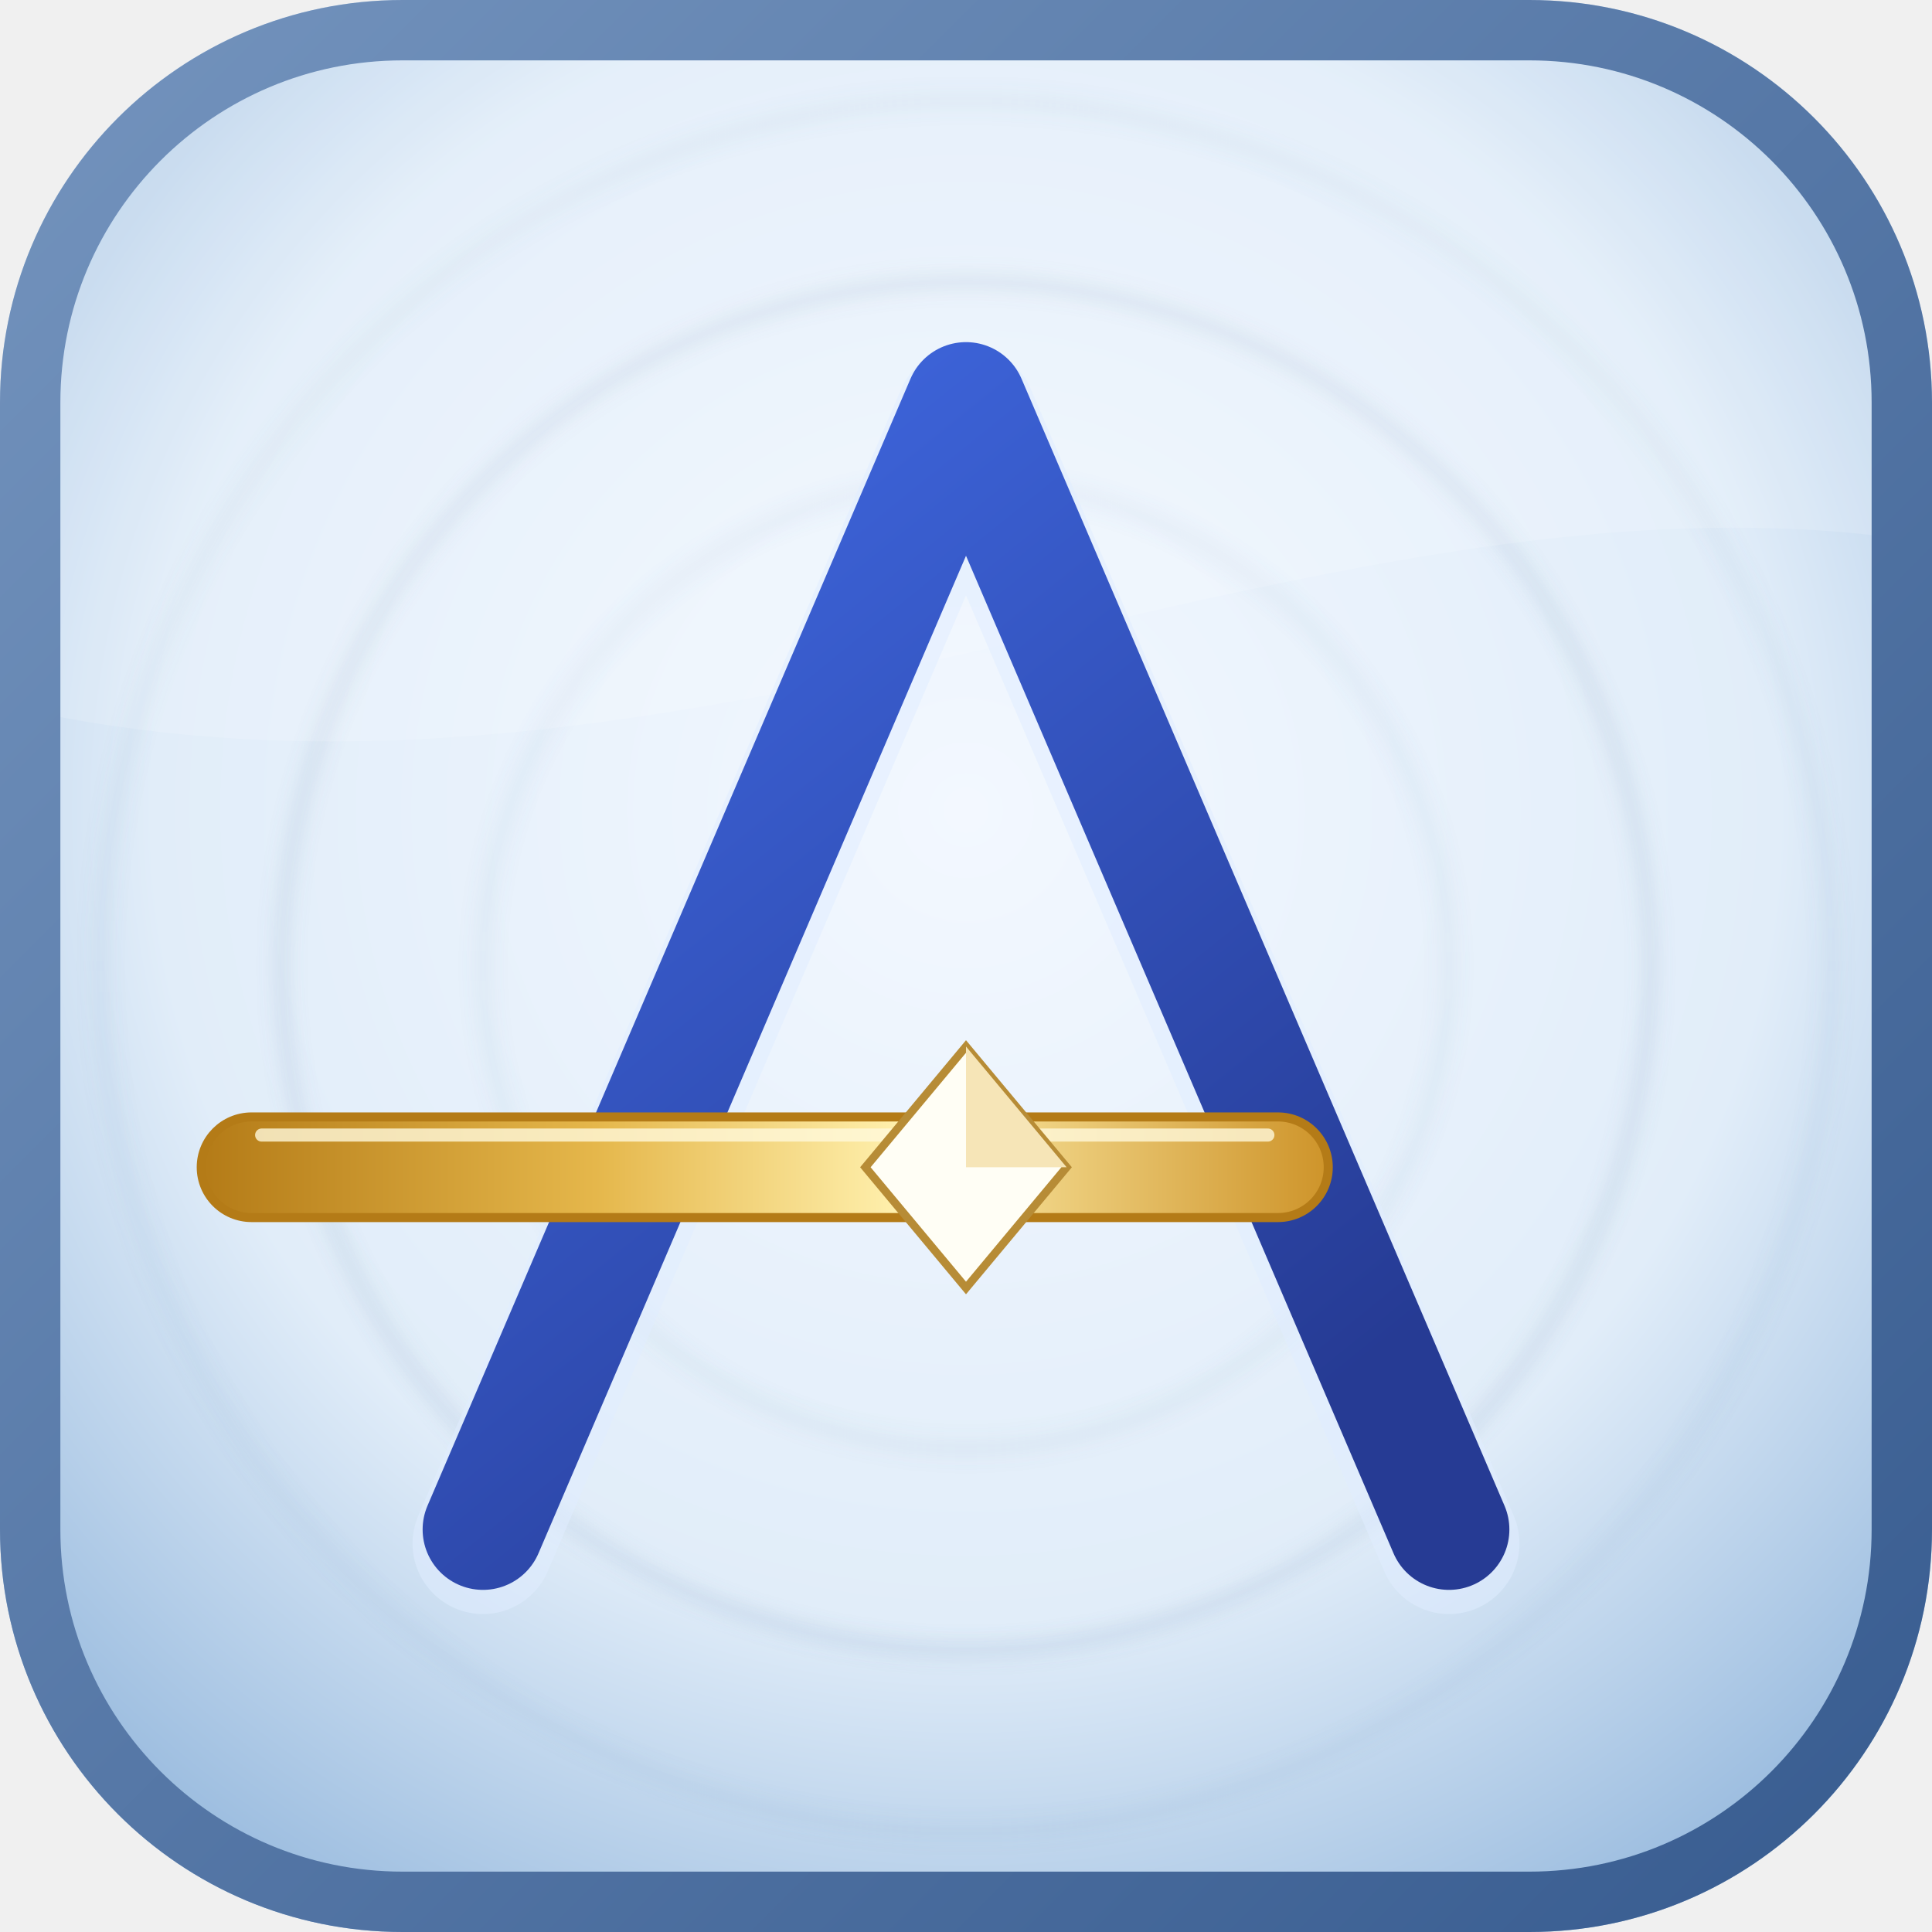
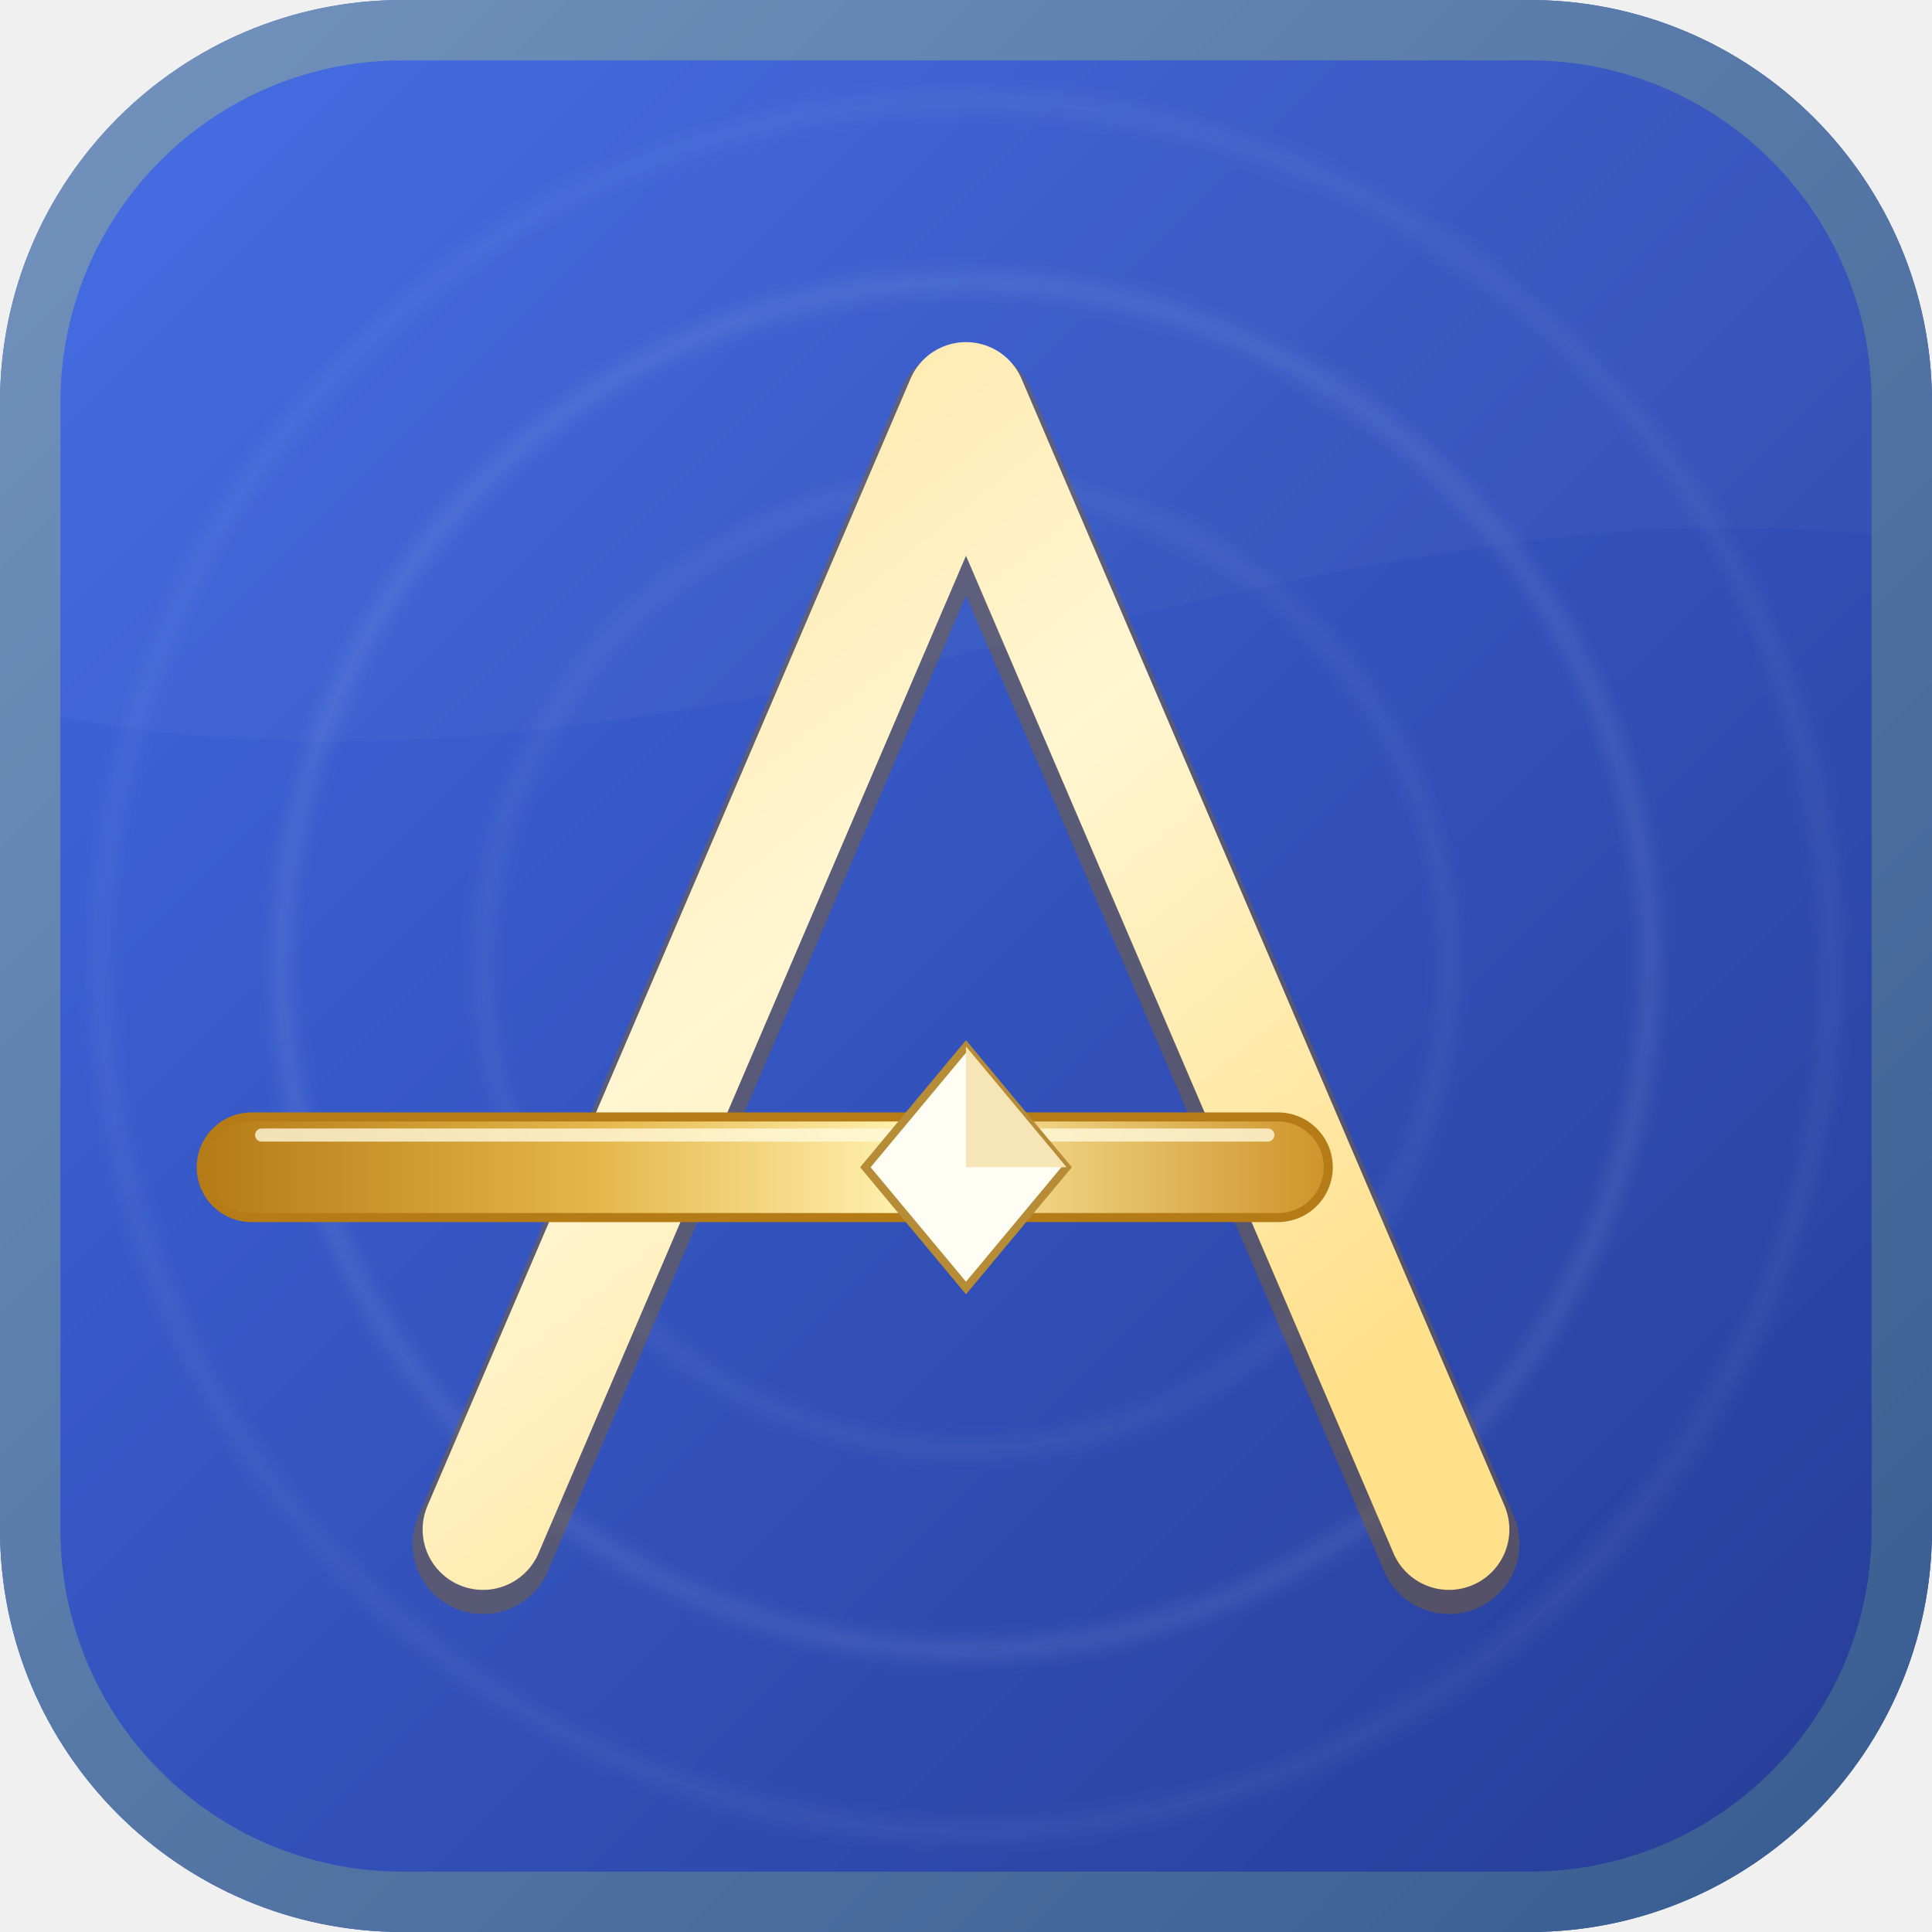
<svg xmlns="http://www.w3.org/2000/svg" viewBox="0 0 96 96">
  <defs>
    <clipPath id="tile">
      <rect width="96" height="96" rx="20" />
    </clipPath>
-     <radialGradient id="glass" cx="50%" cy="42%" r="72%">
-       <stop stop-color="#f3f8ff" />
-       <stop offset=".58" stop-color="#e1edf9" />
-       <stop offset="1" stop-color="#88afd8" />
-     </radialGradient>
+     <linearGradient id="glass" x2="1" y2="1">
+       <stop stop-color="#416be6" />
+       <stop offset="1" stop-color="#263b94" />
+     </linearGradient>
    <linearGradient id="edge" x2="1" y2="1">
      <stop stop-color="#7393bd" />
      <stop offset="1" stop-color="#385c90" />
    </linearGradient>
    <linearGradient id="ink" x2=".7" y2="1">
-       <stop stop-color="#416be6" />
-       <stop offset="1" stop-color="#263b94" />
+       <stop stop-color="#ffe5a2" />
+       <stop offset=".48" stop-color="#fff6d2" />
+       <stop offset="1" stop-color="#ffe08b" />
    </linearGradient>
    <linearGradient id="beam">
      <stop stop-color="#b47b17" />
      <stop offset=".35" stop-color="#e5b74b" />
      <stop offset=".62" stop-color="#fff0ad" />
      <stop offset="1" stop-color="#ce942a" />
    </linearGradient>
    <filter id="soft" x="-15%" y="-15%" width="130%" height="130%">
      <feGaussianBlur stdDeviation=".4" />
    </filter>
  </defs>
  <g clip-path="url(#tile)">
    <rect width="96" height="96" fill="url(#glass)" />
-     <g fill="none" stroke="#7695b9" stroke-width=".9" filter="url(#soft)">
-       <circle cx="48" cy="48" r="24" opacity=".08" />
-       <circle cx="48" cy="48" r="34" opacity=".14" />
-       <circle cx="48" cy="48" r="43" opacity=".08" />
+     <g fill="none" stroke="#dce8ff" stroke-width=".9" filter="url(#soft)">
+       <circle cx="48" cy="48" r="24" opacity=".06" />
+       <circle cx="48" cy="48" r="34" opacity=".1" />
+       <circle cx="48" cy="48" r="43" opacity=".06" />
    </g>
-     <path d="M0 0h96v27C66 22 34 43 0 35Z" fill="#fff" opacity=".14" />
+     <path d="M0 0h96v27C66 22 34 43 0 35Z" fill="#fff" opacity=".025" />
  </g>
  <rect x="1.5" y="1.5" width="93" height="93" rx="18.5" fill="none" stroke="url(#edge)" stroke-width="3" />
-   <path d="M24 76 48 20 72 76" fill="none" stroke="#e0edff" stroke-width="7" stroke-linecap="round" stroke-linejoin="round" opacity=".55" transform="translate(0 .7)" />
+   <path d="M24 76 48 20 72 76" fill="none" stroke="#91640c" stroke-width="7" stroke-linecap="round" stroke-linejoin="round" opacity=".4" transform="translate(0 .7)" />
  <path d="M24 76 48 20 72 76" fill="none" stroke="url(#ink)" stroke-width="6" stroke-linecap="round" stroke-linejoin="round" />
  <rect x="10" y="55.5" width="56" height="5" rx="2.5" fill="url(#beam)" stroke="#b47b17" stroke-width=".45" />
  <path d="M13 56.4h50" stroke="#fff9db" stroke-width=".65" stroke-linecap="round" opacity=".8" />
  <path d="m48 52 5 6-5 6-5-6Z" fill="#fffef5" stroke="#b78c36" stroke-width=".4" />
  <path d="m48 52 5 6h-5Z" fill="#f6e5b7" />
</svg>
